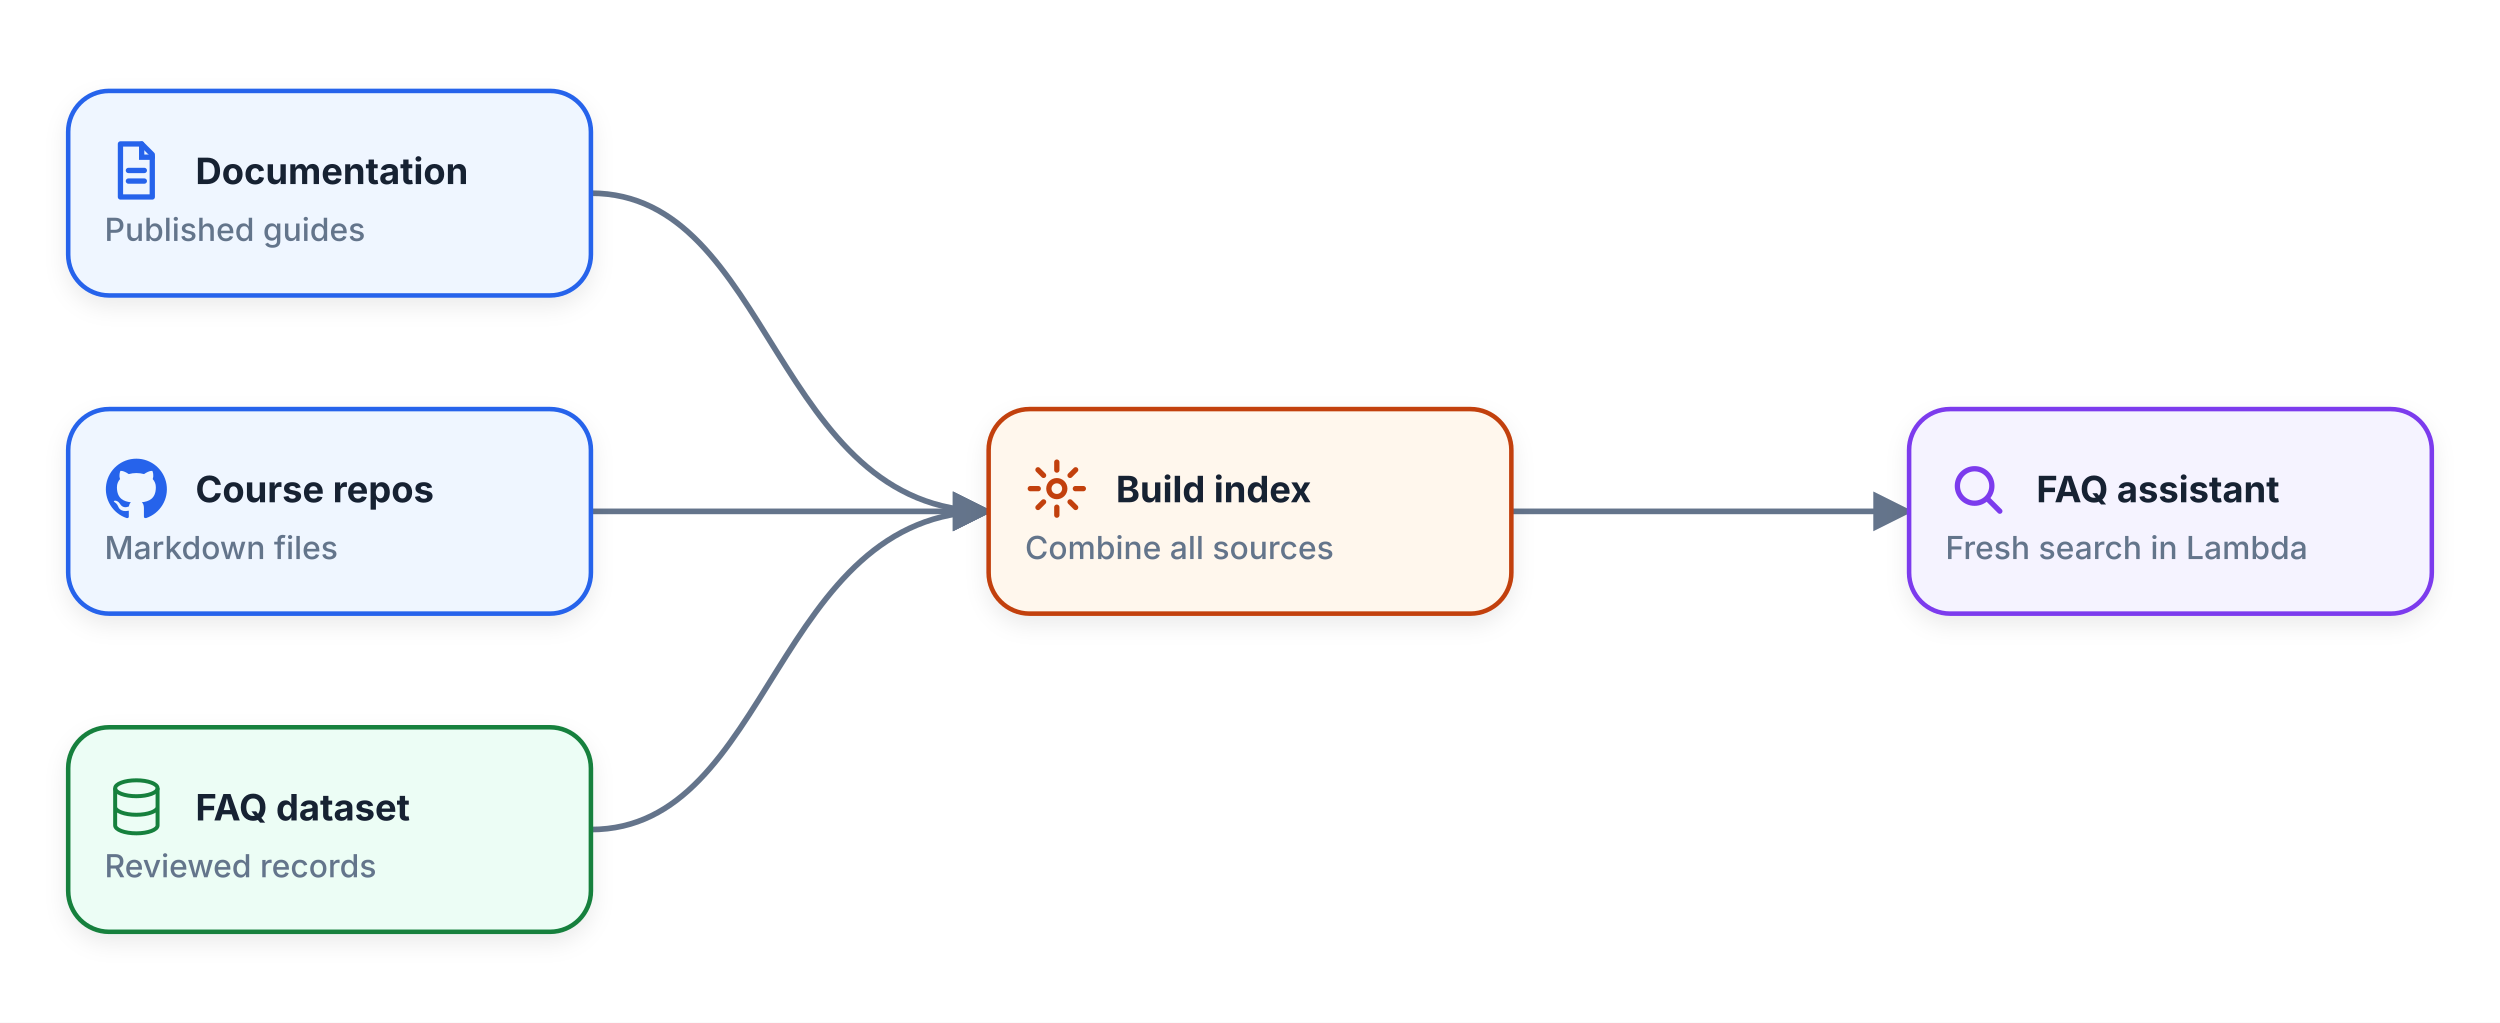
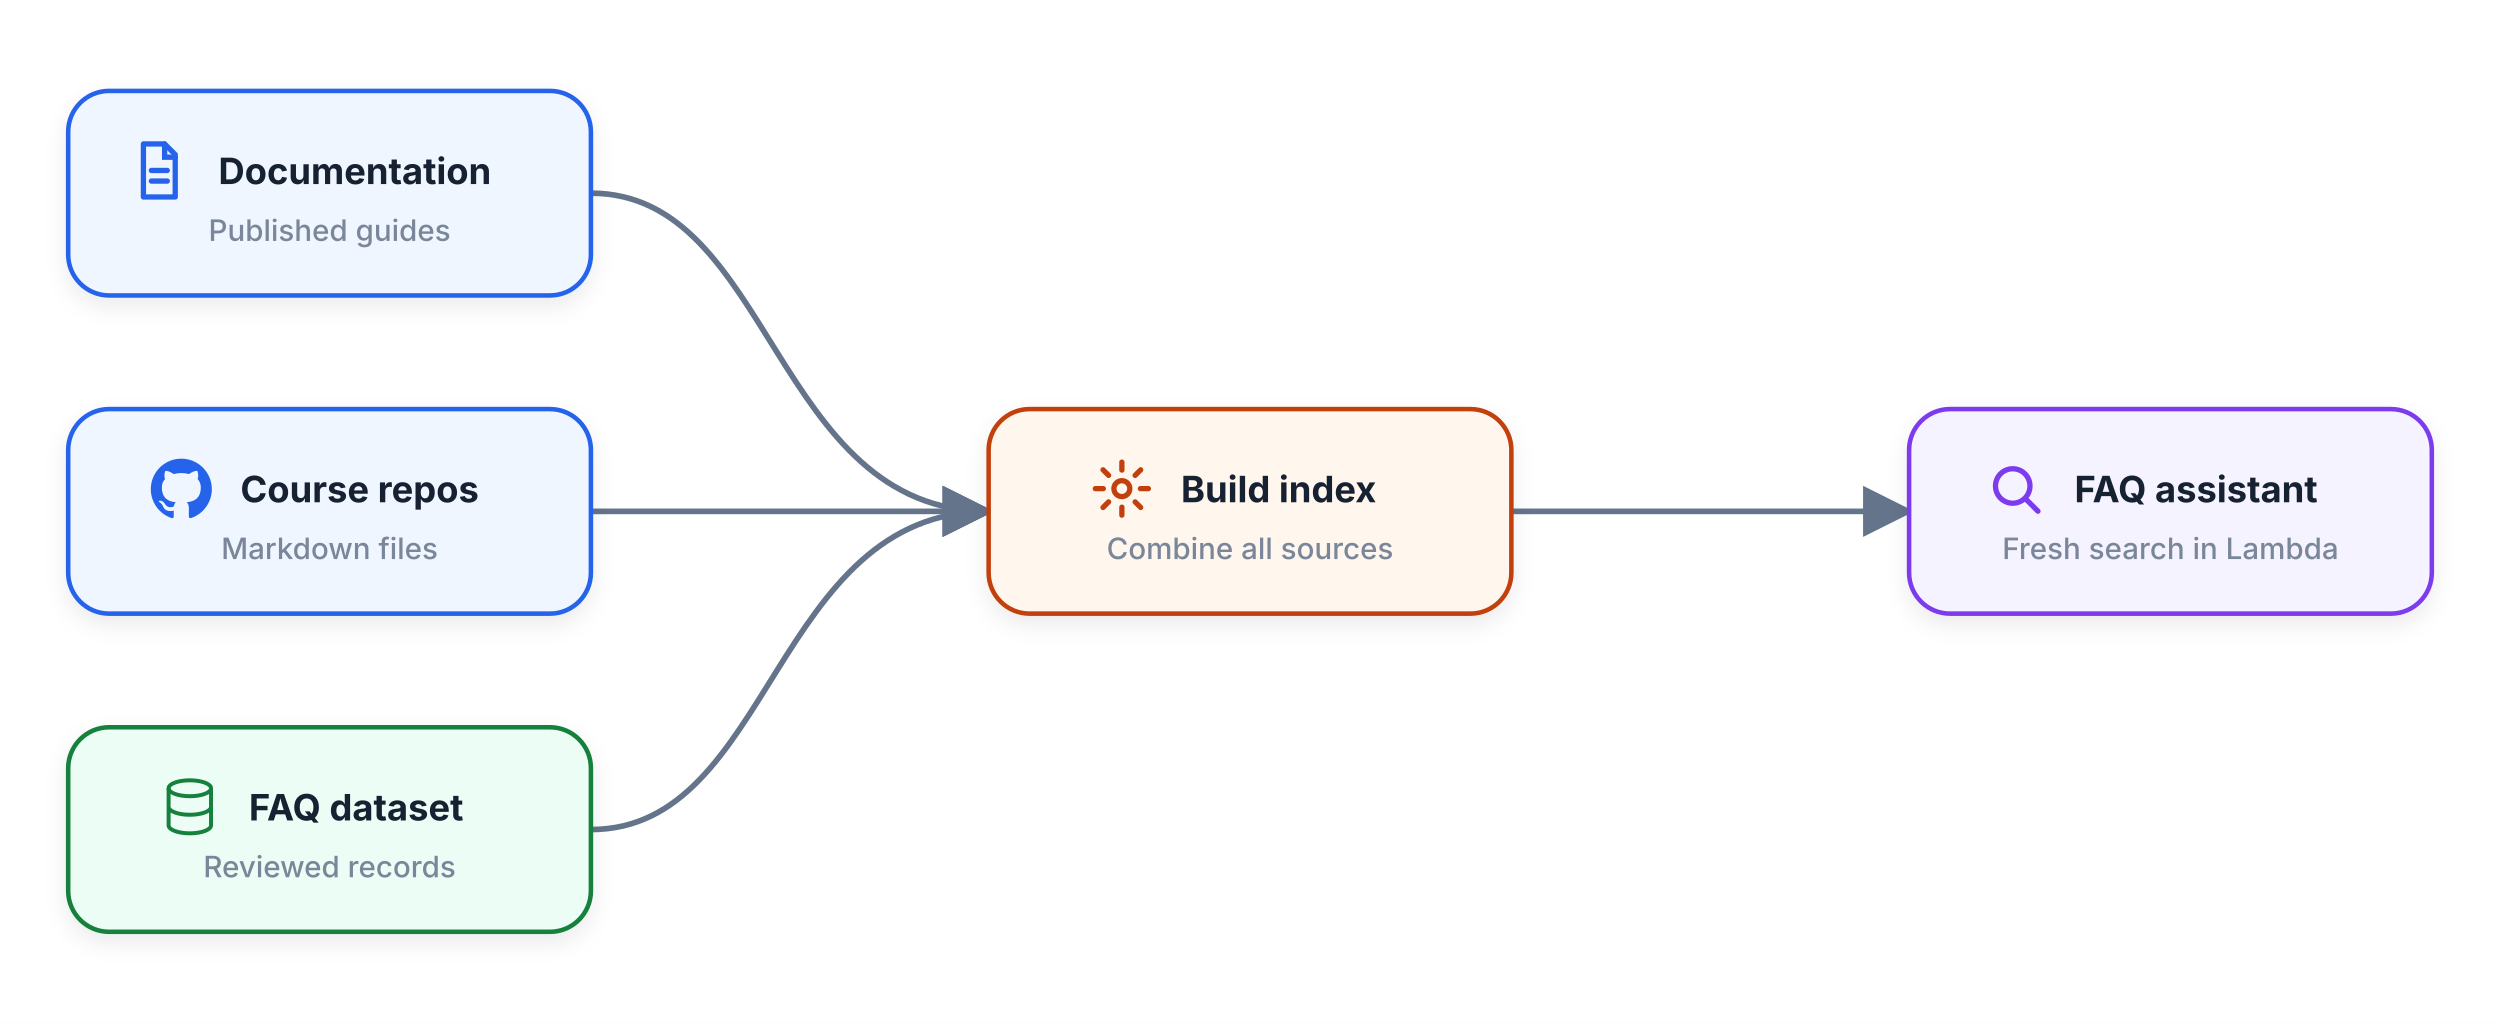
<svg xmlns="http://www.w3.org/2000/svg" width="1100" height="450" viewBox="0 0 1100 450" role="img" aria-labelledby="title desc">
  <defs>
    <filter id="shadow" x="-20%" y="-20%" width="140%" height="150%">
      <feDropShadow dx="0" dy="4" stdDeviation="5" flood-color="#0f172a" flood-opacity="0.08" />
    </filter>
-     <marker id="arrow-purple" viewBox="0 0 10 10" refX="9" refY="5" markerWidth="7" markerHeight="7" orient="auto">
+     <marker id="arrow-purple" viewBox="0 0 10 10" refX="9" refY="5" markerWidth="9" markerHeight="9" orient="auto">
      <path d="M0 0 10 5 0 10Z" fill="#7c3aed" />
    </marker>
-     <marker id="arrow-blue" viewBox="0 0 10 10" refX="9" refY="5" markerWidth="7" markerHeight="7" orient="auto">
+     <marker id="arrow-blue" viewBox="0 0 10 10" refX="9" refY="5" markerWidth="9" markerHeight="9" orient="auto">
      <path d="M0 0 10 5 0 10Z" fill="#2563eb" />
    </marker>
-     <marker id="arrow-amber" viewBox="0 0 10 10" refX="9" refY="5" markerWidth="7" markerHeight="7" orient="auto">
+     <marker id="arrow-amber" viewBox="0 0 10 10" refX="9" refY="5" markerWidth="9" markerHeight="9" orient="auto">
      <path d="M0 0 10 5 0 10Z" fill="#c2410c" />
    </marker>
-     <marker id="arrow-green" viewBox="0 0 10 10" refX="9" refY="5" markerWidth="7" markerHeight="7" orient="auto">
+     <marker id="arrow-green" viewBox="0 0 10 10" refX="9" refY="5" markerWidth="9" markerHeight="9" orient="auto">
      <path d="M0 0 10 5 0 10Z" fill="#15803d" />
    </marker>
-     <marker id="arrow-red" viewBox="0 0 10 10" refX="9" refY="5" markerWidth="7" markerHeight="7" orient="auto">
+     <marker id="arrow-red" viewBox="0 0 10 10" refX="9" refY="5" markerWidth="9" markerHeight="9" orient="auto">
      <path d="M0 0 10 5 0 10Z" fill="#dc2626" />
    </marker>
-     <marker id="arrow-gray" viewBox="0 0 10 10" refX="9" refY="5" markerWidth="7" markerHeight="7" orient="auto">
+     <marker id="arrow-gray" viewBox="0 0 10 10" refX="9" refY="5" markerWidth="9" markerHeight="9" orient="auto">
      <path d="M0 0 10 5 0 10Z" fill="#64748b" />
    </marker>
    <symbol id="icon-database" viewBox="0 0 24 24">
      <ellipse cx="12" cy="5" rx="8" ry="3" fill="none" stroke="currentColor" stroke-width="1.75" vector-effect="non-scaling-stroke" />
      <path d="M4 5v7c0 1.66 3.58 3 8 3s8-1.34 8-3V5M4 12v7c0 1.66 3.58 3 8 3s8-1.34 8-3v-7" fill="none" stroke="currentColor" stroke-width="1.75" vector-effect="non-scaling-stroke" />
    </symbol>
    <symbol id="icon-document" viewBox="0 0 24 24">
      <path d="M6 2h8l4 4v16H6Z" fill="none" stroke="currentColor" stroke-width="2" stroke-linejoin="round" />
      <path d="M14 2v5h4M9 12h6M9 16h6" fill="none" stroke="currentColor" stroke-width="2" stroke-linecap="round" />
    </symbol>
    <symbol id="icon-github" viewBox="0 0 24 24">
      <path fill="currentColor" d="M12 .7a11.5 11.5 0 0 0-3.64 22.41c.58.11.79-.25.79-.56v-2.23c-3.22.7-3.9-1.37-3.9-1.37-.53-1.34-1.29-1.7-1.29-1.7-1.05-.72.08-.71.08-.71 1.17.08 1.78 1.2 1.78 1.2 1.04 1.77 2.72 1.26 3.38.96.1-.75.4-1.26.74-1.55-2.57-.29-5.27-1.28-5.27-5.68 0-1.26.45-2.28 1.19-3.09-.12-.29-.52-1.46.11-3.05 0 0 .97-.31 3.16 1.18a10.9 10.9 0 0 1 5.76 0c2.2-1.49 3.16-1.18 3.16-1.18.63 1.59.23 2.76.11 3.05.74.81 1.19 1.83 1.19 3.09 0 4.42-2.71 5.38-5.29 5.67.42.36.79 1.06.79 2.14v3.27c0 .31.21.67.8.56A11.5 11.5 0 0 0 12 .7Z" />
    </symbol>
    <symbol id="icon-search" viewBox="0 0 24 24">
      <circle cx="11" cy="11" r="6.5" fill="none" stroke="currentColor" stroke-width="2" />
      <path d="m16 16 4.5 4.5" fill="none" stroke="currentColor" stroke-width="2" stroke-linecap="round" />
    </symbol>
    <symbol id="icon-settings" viewBox="0 0 24 24">
      <circle cx="12" cy="12" r="3" fill="none" stroke="currentColor" stroke-width="2" />
      <path d="M12 2v3M12 19v3M2 12h3M19 12h3M4.9 4.9 7 7M17 17l2.1 2.1M19.1 4.9 17 7M7 17l-2.1 2.1" fill="none" stroke="currentColor" stroke-width="2" stroke-linecap="round" />
    </symbol>
    <style>
      text { font-family: system-ui, -apple-system, BlinkMacSystemFont, "Segoe UI", sans-serif; fill: #172033; }
      .node rect { stroke-width: 2; }
      .node-title { font-size: 16px; font-weight: 750; text-anchor: middle; }
      .node-title.icon-copy { text-anchor: start; }
-       .node-subtitle { font-size: 14px; font-weight: 500; fill: #64748b; text-anchor: middle; }
-       .node-subtitle.icon-copy { text-anchor: start; }
+       .node-subtitle { font-size: 13px; font-weight: 500; fill: #7a8699; text-anchor: middle; }
      .eyebrow { font-size: 12px; font-weight: 750; letter-spacing: 1px; fill: #64748b; text-anchor: middle; }
      .mention-icon { font-size: 27px; font-weight: 750; text-anchor: middle; }
      .standalone-mention { font-size: 52px; font-weight: 750; text-anchor: middle; }
      .icon-node-title { font-size: 16px; font-weight: 750; text-anchor: middle; }
      .edge { fill: none; stroke-width: 2.5; stroke-linecap: round; stroke-linejoin: round; }
      .edge-label rect { stroke-width: 2; }
      .edge-label text { font-size: 14px; font-weight: 750; text-anchor: middle; dominant-baseline: central; }
      .divider { stroke: #cbd5e1; stroke-width: 2; stroke-dasharray: 6 8; stroke-linecap: round; }
-       .center-annotation { fill: #f8fafc; stroke: #cbd5e1; stroke-width: 2; stroke-dasharray: 7 7; }
+       .center-annotation { fill: #f1f5f9; stroke: none; }
      .center-title { font-size: 16px; font-weight: 800; letter-spacing: 1.3px; fill: #334155; text-anchor: middle; }
-       .center-detail { font-size: 13px; font-weight: 600; fill: #64748b; text-anchor: middle; }
+       .center-detail { font-size: 13px; font-weight: 600; fill: #7a8699; text-anchor: middle; }
    </style>
  </defs>
  <rect width="1100" height="450" fill="#ffffff" />
  <path class="edge" d="M260 85C340 85 340 225 435 225" stroke="#64748b" marker-end="url(#arrow-gray)" />
  <path class="edge" d="M260 225L435 225" stroke="#64748b" marker-end="url(#arrow-gray)" />
  <path class="edge" d="M260 365C340 365 340 225 435 225" stroke="#64748b" marker-end="url(#arrow-gray)" />
  <path class="edge" d="M665 225L840 225" stroke="#64748b" marker-end="url(#arrow-gray)" />
  <g class="node node-blue" transform="translate(30 40)" filter="url(#shadow)">
    <rect width="230" height="90" rx="18" fill="#eff6ff" stroke="#2563eb" />
-     <use href="#icon-document" x="16" y="21" width="28" height="28" color="#2563eb" />
-     <text class="node-title icon-copy" x="56" y="41">Documentation</text>
-     <text class="node-subtitle icon-copy" x="16" y="66">Published guides</text>
+     <use href="#icon-document" x="26.1" y="21" width="28" height="28" color="#2563eb" />
+     <text class="node-title icon-copy" x="66.1" y="41">Documentation</text>
+     <text class="node-subtitle" x="115" y="66">Published guides</text>
  </g>
  <g class="node node-blue" transform="translate(30 180)" filter="url(#shadow)">
    <rect width="230" height="90" rx="18" fill="#eff6ff" stroke="#2563eb" />
-     <use href="#icon-github" x="16" y="21" width="28" height="28" color="#2563eb" />
-     <text class="node-title icon-copy" x="56" y="41">Course repos</text>
-     <text class="node-subtitle icon-copy" x="16" y="66">Markdown files</text>
+     <use href="#icon-github" x="35.77" y="21" width="28" height="28" color="#2563eb" />
+     <text class="node-title icon-copy" x="75.77" y="41">Course repos</text>
+     <text class="node-subtitle" x="115" y="66">Markdown files</text>
  </g>
  <g class="node node-green" transform="translate(30 320)" filter="url(#shadow)">
    <rect width="230" height="90" rx="18" fill="#ecfdf5" stroke="#15803d" />
-     <use href="#icon-database" x="16" y="21" width="28" height="28" color="#15803d" />
-     <text class="node-title icon-copy" x="56" y="41">FAQ dataset</text>
-     <text class="node-subtitle icon-copy" x="16" y="66">Reviewed records</text>
+     <use href="#icon-database" x="39.52" y="21" width="28" height="28" color="#15803d" />
+     <text class="node-title icon-copy" x="79.52" y="41">FAQ dataset</text>
+     <text class="node-subtitle" x="115" y="66">Reviewed records</text>
  </g>
  <g class="node node-amber" transform="translate(435 180)" filter="url(#shadow)">
    <rect width="230" height="90" rx="18" fill="#fff7ed" stroke="#c2410c" />
-     <use href="#icon-settings" x="16" y="21" width="28" height="28" color="#c2410c" />
-     <text class="node-title icon-copy" x="56" y="41">Build index</text>
-     <text class="node-subtitle icon-copy" x="16" y="66">Combine all sources</text>
+     <use href="#icon-settings" x="44.62" y="21" width="28" height="28" color="#c2410c" />
+     <text class="node-title icon-copy" x="84.62" y="41">Build index</text>
+     <text class="node-subtitle" x="115" y="66">Combine all sources</text>
  </g>
  <g class="node node-purple" transform="translate(840 180)" filter="url(#shadow)">
    <rect width="230" height="90" rx="18" fill="#f5f3ff" stroke="#7c3aed" />
-     <use href="#icon-search" x="16" y="21" width="28" height="28" color="#7c3aed" />
-     <text class="node-title icon-copy" x="56" y="41">FAQ assistant</text>
-     <text class="node-subtitle icon-copy" x="16" y="66">Fresh search in Lambda</text>
+     <use href="#icon-search" x="32.77" y="21" width="28" height="28" color="#7c3aed" />
+     <text class="node-title icon-copy" x="72.77" y="41">FAQ assistant</text>
+     <text class="node-subtitle" x="115" y="66">Fresh search in Lambda</text>
  </g>
</svg>
